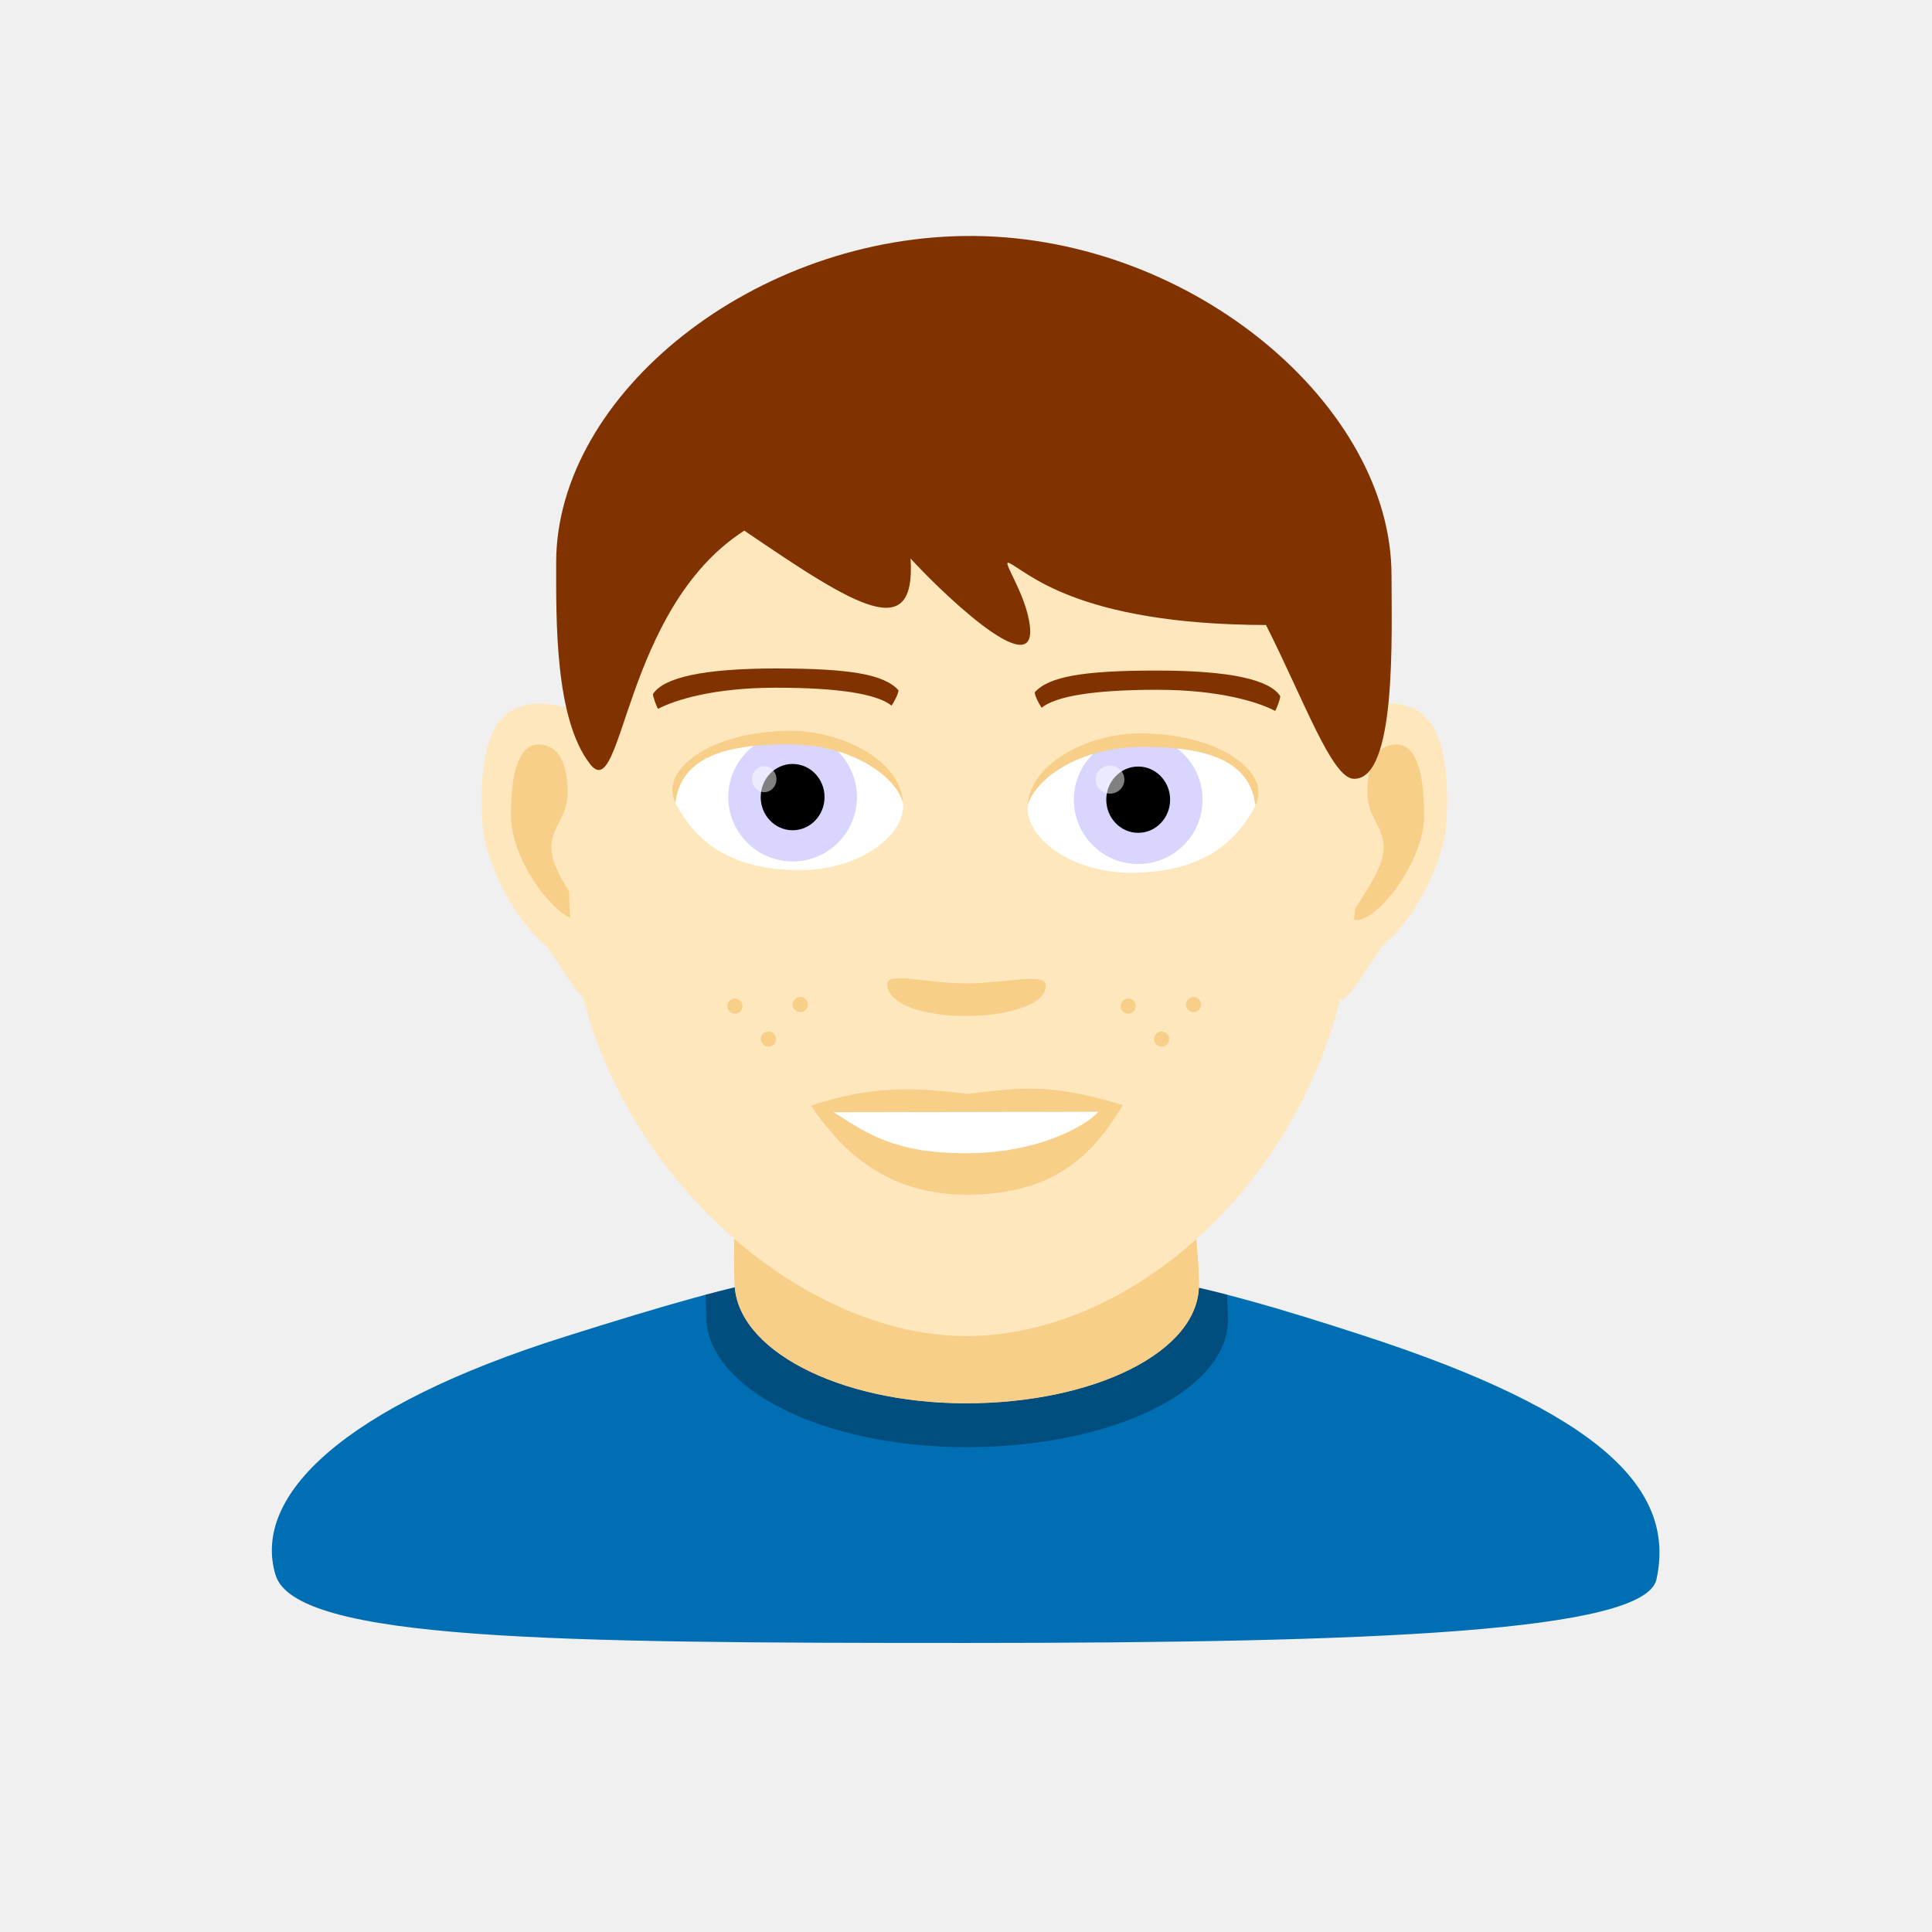
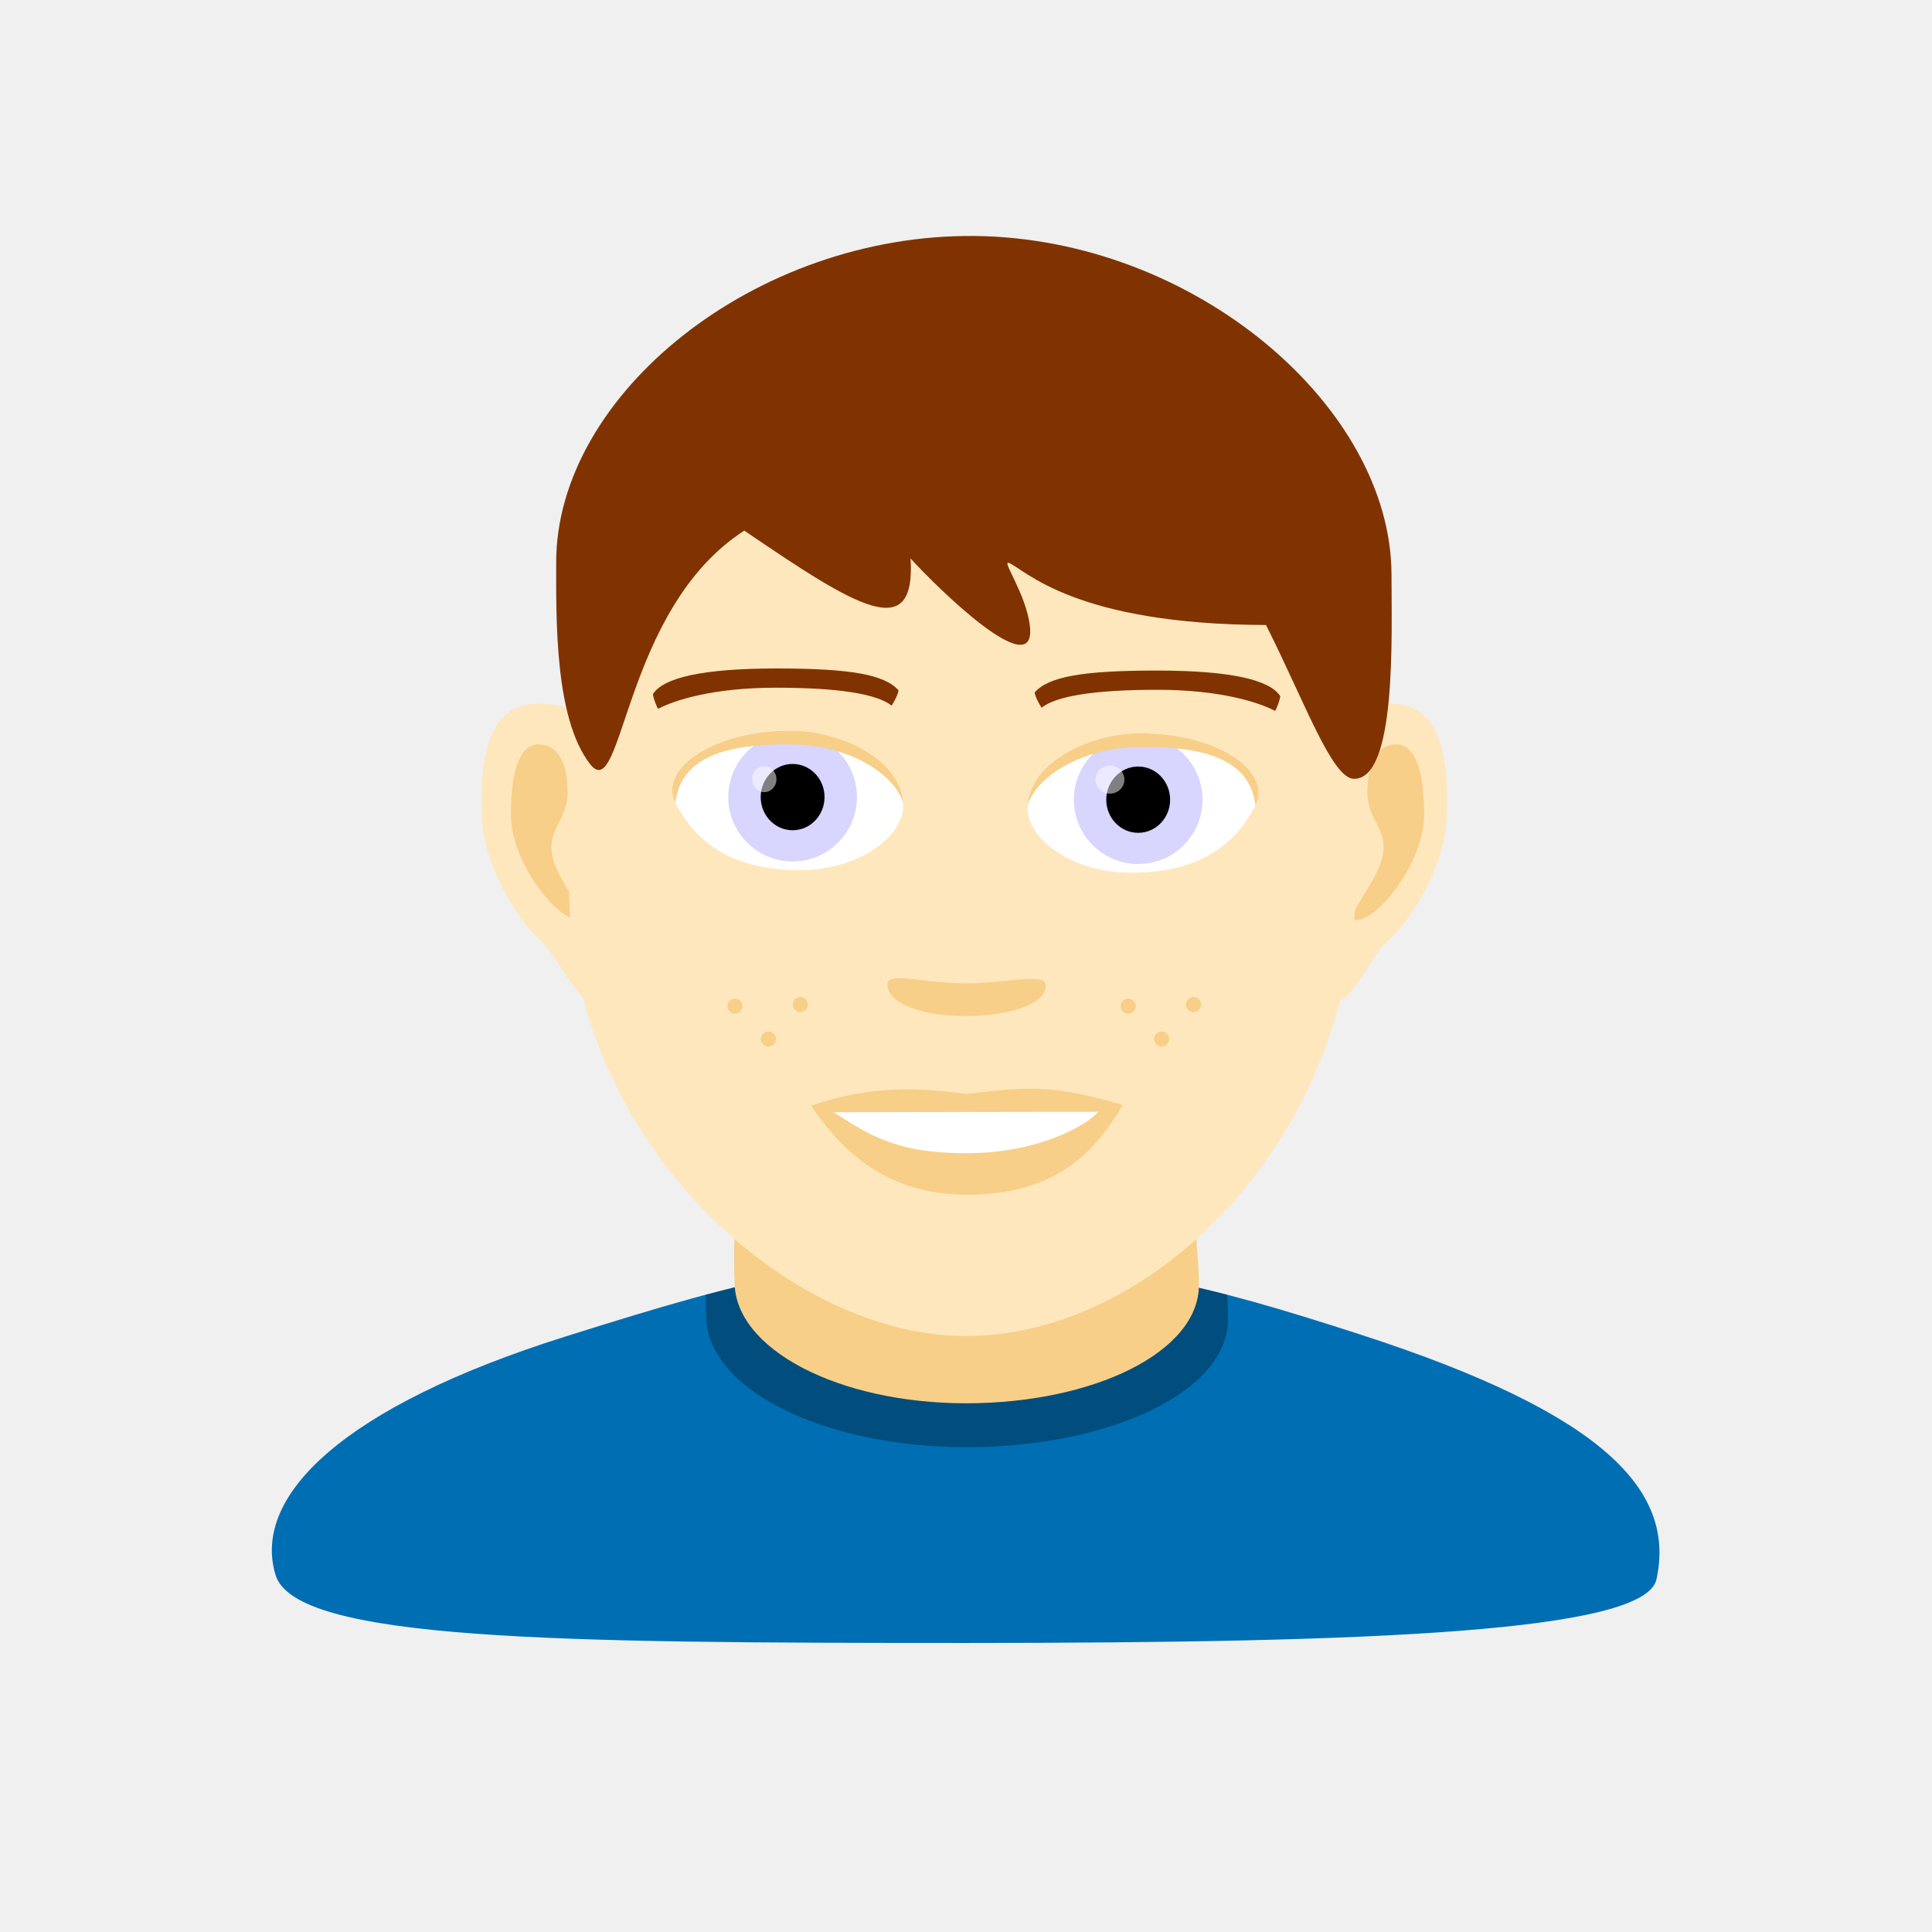
<svg xmlns="http://www.w3.org/2000/svg" width="124.19mm" height="124.19mm" viewBox="0 0 124.19 124.19" version="1.1" id="svg151">
  <style id="style9">
- 	.flesh_fill { fill: #ffe7bd }
- 	.flesh_stroke { stroke: #e4990c }
- 	.flesh2_fill { fill: #f7cf88 }
- 	.flesh2_stroke { stroke: #c28619 }
- 	.flesh3_fill { fill: #ffdebd }
- 	.flesh3_stroke { stroke: #e9ac71 }
- 	.hair_fill { fill: #803300 }
- 	.hair_stroke { stroke: #3d1a03 }
- 	.hair2_fill { fill: #383837 }
- 	.hair2_stroke { stroke: #3d1a03 }
- 	.eye_color { fill: #d8d5ff }
+ 	.flesh { fill: #ffe7bd }
+ 	.flesh2 { fill: #f7cf88 }
+ 	.flesh3 { fill: #ffdebd }
+ 	.hair { fill: #803300 }
+ 	.hair2 { fill: #383837 }
+ 	.eye { fill: #d8d5ff }
	
- 	.p1_fill { fill: #006eb3 }
- 	.p1_stroke { stroke: #004d7d }
- 	.p2_fill { fill: #ffffff }
- 	.p2_stroke { stroke: #000000 }
- 	.p3_fill { fill: #ffffff }
- 	.p3_stroke { stroke: #000000 }
- 	.p4_fill { fill: #ffffff }
- 	.p4_stroke { stroke: #000000 }
+ 	.p1 { fill: #006eb3 }
+ 	.p2 { fill: #ffffff }
+ 	.p3 { fill: #ffffff }
+ 	.p4 { fill: #ffffff }
</style>
  <defs id="defs148" />
  <g id="layer3" style="display:inline" />
  <g id="layer22" style="display:inline;opacity:1">
-     <path id="path11540" style="stroke-width:0.308" d="m 106.479,101.522 c -0.736,3.371 -18.191,4.088 -44.384,4.088 -26.193,0 -43.105,-0.133 -44.384,-4.373 -1.541,-5.112 4.427,-10.842 18.575,-15.306 13.206,-4.166 16.234,-4.659 26.094,-4.659 9.66,0 14.739,1.163 25.154,4.542 15.456,5.014 20.204,9.937 18.944,15.708 z" class="p1_fill" />
-     <path id="path1575-5" style="display:inline;fill:#000000;fill-opacity:0.298;stroke-width:0.303" class="flesh2_fill" d="m 62.38,81.272 c -7.092,0 -10.665,0.263 -17.018,1.956 0.004,0.396 0.013,0.841 0.033,1.37 0,4.654 7.485,8.427 16.718,8.427 9.233,0 16.825,-3.567 16.825,-8.222 -0.011,-0.665 -0.035,-1.164 -0.064,-1.58 -5.461,-1.411 -9.917,-1.952 -16.495,-1.952 z" />
+     <path id="path11540" d="m 106.479,101.522 c -0.736,3.371 -18.191,4.088 -44.384,4.088 -26.193,0 -43.105,-0.133 -44.384,-4.373 -1.541,-5.112 4.427,-10.842 18.575,-15.306 13.206,-4.166 16.234,-4.659 26.094,-4.659 9.66,0 14.739,1.163 25.154,4.542 15.456,5.014 20.204,9.937 18.944,15.708 z" class="p1" />
+     <path id="path1575-5" style="display:inline;fill:#000000;fill-opacity:0.298" d="m 62.38,81.272 c -7.092,0 -10.665,0.263 -17.018,1.956 0.004,0.396 0.013,0.841 0.033,1.37 0,4.654 7.485,8.427 16.718,8.427 9.233,0 16.825,-3.567 16.825,-8.222 -0.011,-0.665 -0.035,-1.164 -0.064,-1.58 -5.461,-1.411 -9.917,-1.952 -16.495,-1.952 z" />
  </g>
  <g id="layer21" style="display:inline;opacity:1">
-     <path id="path8646" style="stroke-width:0.275" d="m 77.068,82.598 c 0,4.306 -6.756,7.606 -14.972,7.606 -8.216,0 -14.877,-3.49 -14.877,-7.796 -0.075,-2.055 0.004,-2.788 0.034,-4.166 0.076,-3.543 8.481,0.032 14.843,0.032 6.049,0 14.957,-3.476 14.808,-0.205 -0.092,2.02 0.127,2.139 0.165,4.529 z" class="flesh2_fill" />
-     <path id="path1575" style="stroke-width:0.275" d="m 77.068,82.598 c 0,4.306 -6.756,7.606 -14.972,7.606 -8.216,0 -14.877,-3.49 -14.877,-7.796 -0.075,-2.055 0.004,-2.788 0.034,-4.166 0.076,-3.543 8.481,0.032 14.843,0.032 6.049,0 14.957,-3.476 14.808,-0.205 -0.092,2.02 0.127,2.139 0.165,4.529 z" class="flesh2_fill" />
+     <path id="path8646" d="m 77.068,82.598 c 0,4.306 -6.756,7.606 -14.972,7.606 -8.216,0 -14.877,-3.49 -14.877,-7.796 -0.075,-2.055 0.004,-2.788 0.034,-4.166 0.076,-3.543 8.481,0.032 14.843,0.032 6.049,0 14.957,-3.476 14.808,-0.205 -0.092,2.02 0.127,2.139 0.165,4.529 z" class="flesh2" />
  </g>
  <g id="layer20" style="display:inline;opacity:1">
-     <path id="path2984" style="stroke-width:0.265" d="m 92.972,52.961 c -0.132,2.26 -1.903,5.924 -3.81,7.555 -0.822,0.704 -2.634,4.373 -3.165,3.671 0,0 0.857,-5.779 0.857,-10.42 0,-2.138 -0.94,-4.74 -1.1,-6.378 -0.177,-1.821 2.745,-2.182 3.671,-2.16 2.793,0.067 3.849,2.552 3.546,7.731 z" class="flesh_fill" />
-     <path id="path5100" style="stroke:none;stroke-width:0.265" d="m 91.545,52.405 c 0,3.044 -3.106,6.983 -4.515,6.732 -0.631,-0.113 1.341,-2.279 1.786,-3.872 0.552,-1.977 -0.963,-2.433 -0.92,-4.428 0.044,-2.05 0.751,-2.985 1.883,-2.985 1.132,0 1.766,1.509 1.766,4.554 z" class="flesh2_fill" />
-     <path id="path8601" style="stroke-width:0.265" d="m 31.009,52.961 c 0.132,2.26 1.903,5.924 3.81,7.555 0.822,0.704 2.634,4.373 3.165,3.671 0,0 -0.857,-5.779 -0.857,-10.42 0,-2.138 0.94,-4.74 1.1,-6.378 0.177,-1.821 -2.745,-2.182 -3.671,-2.16 -2.793,0.067 -3.849,2.552 -3.546,7.731 z" class="flesh_fill" />
-     <path id="path8603" style="stroke:none;stroke-width:0.265" d="m 32.84,52.405 c 0,3.044 3.106,6.983 4.515,6.732 0.631,-0.113 -1.341,-2.279 -1.786,-3.872 -0.552,-1.977 0.963,-2.433 0.92,-4.428 -0.044,-2.05 -0.751,-2.985 -1.883,-2.985 -1.132,0 -1.766,1.509 -1.766,4.554 z" class="flesh2_fill" />
+     <path id="path2984" d="m 92.972,52.961 c -0.132,2.26 -1.903,5.924 -3.81,7.555 -0.822,0.704 -2.634,4.373 -3.165,3.671 0,0 0.857,-5.779 0.857,-10.42 0,-2.138 -0.94,-4.74 -1.1,-6.378 -0.177,-1.821 2.745,-2.182 3.671,-2.16 2.793,0.067 3.849,2.552 3.546,7.731 z" class="flesh" />
+     <path id="path5100" d="m 91.545,52.405 c 0,3.044 -3.106,6.983 -4.515,6.732 -0.631,-0.113 1.341,-2.279 1.786,-3.872 0.552,-1.977 -0.963,-2.433 -0.92,-4.428 0.044,-2.05 0.751,-2.985 1.883,-2.985 1.132,0 1.766,1.509 1.766,4.554 z" class="flesh2" />
+     <path id="path8601" d="m 31.009,52.961 c 0.132,2.26 1.903,5.924 3.81,7.555 0.822,0.704 2.634,4.373 3.165,3.671 0,0 -0.857,-5.779 -0.857,-10.42 0,-2.138 0.94,-4.74 1.1,-6.378 0.177,-1.821 -2.745,-2.182 -3.671,-2.16 -2.793,0.067 -3.849,2.552 -3.546,7.731 z" class="flesh" />
+     <path id="path8603" d="m 32.84,52.405 c 0,3.044 3.106,6.983 4.515,6.732 0.631,-0.113 -1.341,-2.279 -1.786,-3.872 -0.552,-1.977 0.963,-2.433 0.92,-4.428 -0.044,-2.05 -0.751,-2.985 -1.883,-2.985 -1.132,0 -1.766,1.509 -1.766,4.554 z" class="flesh2" />
  </g>
  <g id="layer10" style="display:inline;opacity:1">
-     <path id="path911" d="m 86.623,49.947 c 3.613,19.995 -10.982,35.937 -24.528,35.937 -13.547,0 -29.662,-17.083 -24.528,-35.937 4.304,-15.806 10.982,-22.627 24.528,-22.627 13.547,10e-7 21.615,6.506 24.528,22.627 z" class="flesh_fill" />
+     <path id="path911" d="m 86.623,49.947 c 3.613,19.995 -10.982,35.937 -24.528,35.937 -13.547,0 -29.662,-17.083 -24.528,-35.937 4.304,-15.806 10.982,-22.627 24.528,-22.627 13.547,10e-7 21.615,6.506 24.528,22.627 z" class="flesh" />
  </g>
  <g id="layer28" style="display:inline">
-     <circle style="stroke-width:0.265" id="path6142" cx="74.67" cy="66.792" r="0.487" class="flesh2_fill" />
-     <circle style="stroke-width:0.265" id="circle6224" cx="76.72" cy="64.574" r="0.487" class="flesh2_fill" />
-     <circle style="stroke-width:0.265" id="circle6226" cx="72.519" cy="64.675" r="0.487" class="flesh2_fill" />
-     <circle style="stroke-width:0.265" id="circle6260" cx="49.394" cy="66.792" r="0.487" class="flesh2_fill" />
-     <circle style="stroke-width:0.265" id="circle6262" cx="51.444" cy="64.574" r="0.487" class="flesh2_fill" />
-     <circle style="stroke-width:0.265" id="circle6264" cx="47.242" cy="64.675" r="0.487" class="flesh2_fill" />
+     <circle id="path6142" cx="74.67" cy="66.792" r="0.487" class="flesh2" />
+     <circle id="circle6224" cx="76.72" cy="64.574" r="0.487" class="flesh2" />
+     <circle id="circle6226" cx="72.519" cy="64.675" r="0.487" class="flesh2" />
+     <circle id="circle6260" cx="49.394" cy="66.792" r="0.487" class="flesh2" />
+     <circle id="circle6262" cx="51.444" cy="64.574" r="0.487" class="flesh2" />
+     <circle id="circle6264" cx="47.242" cy="64.675" r="0.487" class="flesh2" />
  </g>
  <g id="layer17" style="display:inline;opacity:1">
-     <path id="path4476" style="fill:#ffffff;stroke-width:1.002" d="m 58.052,51.618 c 0.177,2.008 -2.743,4.361 -6.771,4.316 -4.266,-0.048 -6.533,-1.769 -7.864,-4.316 -1.092,-2.09 2.234,-4.644 7.389,-4.649 3.044,-0.003 7.055,2.486 7.246,4.649 z" />
-     <circle style="display:inline;opacity:1;fill-opacity:1;stroke:none;stroke-width:0.279;stroke-miterlimit:4;stroke-dasharray:none;stroke-opacity:1" id="path5651" cx="50.95" cy="51.238" r="4.136" class="eye_color" />
-     <ellipse style="fill:#000000;fill-opacity:1;stroke:none;stroke-width:0.265;stroke-miterlimit:4;stroke-dasharray:none;stroke-opacity:1" id="path6040" cx="50.95" cy="51.238" rx="2.052" ry="2.131" />
-     <path id="path6580" style="stroke-width:1.002" d="m 58.052,51.618 c -0.441,-1.652 -3.171,-3.72 -7.199,-3.765 -4.266,-0.048 -7.104,0.846 -7.437,3.765 -1.092,-2.09 2.234,-4.644 7.389,-4.649 3.044,-0.003 7.055,1.725 7.246,4.649 z" class="flesh2_fill" />
-     <path id="path7298" style="fill:#ffffff;stroke-width:1.002" d="m 66.062,51.784 c -0.177,2.008 2.743,4.361 6.771,4.316 4.266,-0.048 6.533,-1.769 7.864,-4.316 1.092,-2.09 -2.234,-4.644 -7.389,-4.649 -3.044,-0.003 -7.055,2.486 -7.246,4.649 z" />
-     <circle style="display:inline;opacity:1;fill-opacity:1;stroke:none;stroke-width:0.279;stroke-miterlimit:4;stroke-dasharray:none;stroke-opacity:1" id="circle7300" cx="-73.164" cy="51.404" r="4.136" transform="scale(-1,1)" class="eye_color" />
-     <ellipse style="fill:#000000;fill-opacity:1;stroke:none;stroke-width:0.265;stroke-miterlimit:4;stroke-dasharray:none;stroke-opacity:1" id="ellipse7302" cx="-73.164" cy="51.404" rx="2.052" ry="2.131" transform="scale(-1,1)" />
-     <path id="path7304" style="stroke-width:1.002" d="m 66.062,51.784 c 0.441,-1.652 3.171,-3.72 7.199,-3.765 4.266,-0.048 7.104,0.846 7.437,3.765 1.092,-2.09 -2.234,-4.644 -7.389,-4.649 -3.044,-0.003 -7.055,1.725 -7.246,4.649 z" class="flesh2_fill" />
-     <ellipse style="fill:#ffffff;fill-opacity:0.5;stroke:none;stroke-width:0.265;stroke-miterlimit:4;stroke-dasharray:none;stroke-opacity:1" id="path7374" cx="49.128" cy="50.089" rx="0.784" ry="0.832" />
-     <ellipse style="fill:#ffffff;fill-opacity:0.5;stroke:none;stroke-width:0.265;stroke-miterlimit:4;stroke-dasharray:none;stroke-opacity:1" id="path7464" cx="71.35" cy="50.113" rx="0.927" ry="0.903" />
+     <path id="path4476" style="fill:#ffffff" d="m 58.052,51.618 c 0.177,2.008 -2.743,4.361 -6.771,4.316 -4.266,-0.048 -6.533,-1.769 -7.864,-4.316 -1.092,-2.09 2.234,-4.644 7.389,-4.649 3.044,-0.003 7.055,2.486 7.246,4.649 z" />
+     <circle id="path5651" cx="50.95" cy="51.238" r="4.136" class="eye" />
+     <ellipse style="fill:#000000" id="path6040" cx="50.95" cy="51.238" rx="2.052" ry="2.131" />
+     <path id="path6580" d="m 58.052,51.618 c -0.441,-1.652 -3.171,-3.72 -7.199,-3.765 -4.266,-0.048 -7.104,0.846 -7.437,3.765 -1.092,-2.09 2.234,-4.644 7.389,-4.649 3.044,-0.003 7.055,1.725 7.246,4.649 z" class="flesh2" />
+     <path id="path7298" style="fill:#ffffff" d="m 66.062,51.784 c -0.177,2.008 2.743,4.361 6.771,4.316 4.266,-0.048 6.533,-1.769 7.864,-4.316 1.092,-2.09 -2.234,-4.644 -7.389,-4.649 -3.044,-0.003 -7.055,2.486 -7.246,4.649 z" />
+     <circle id="circle7300" cx="-73.164" cy="51.404" r="4.136" class="eye" transform="scale(-1,1)" />
+     <ellipse style="fill:#000000" id="ellipse7302" cx="-73.164" cy="51.404" rx="2.052" ry="2.131" transform="scale(-1,1)" />
+     <path id="path7304" d="m 66.062,51.784 c 0.441,-1.652 3.171,-3.72 7.199,-3.765 4.266,-0.048 7.104,0.846 7.437,3.765 1.092,-2.09 -2.234,-4.644 -7.389,-4.649 -3.044,-0.003 -7.055,1.725 -7.246,4.649 z" class="flesh2" />
+     <ellipse style="fill:#ffffff;fill-opacity:0.5" id="path7374" cx="49.128" cy="50.089" rx="0.784" ry="0.832" />
+     <ellipse style="fill:#ffffff;fill-opacity:0.5" id="path7464" cx="71.35" cy="50.113" rx="0.927" ry="0.903" />
  </g>
  <g id="layer5" style="display:inline;opacity:1">
-     <path id="path965" style="stroke-width:0.239;stroke-miterlimit:4;stroke-dasharray:none" d="m 49.912,42.97 c -4.778,-4.8e-5 -7.266,0.598 -7.939,1.643 6.25e-4,0.196 0.209,0.76 0.328,0.952 1.058,-0.557 3.537,-1.358 7.563,-1.359 4.105,5.7e-5 6.518,0.411 7.448,1.152 0.149,-0.213 0.443,-0.768 0.444,-0.987 -0.908,-1.011 -3.066,-1.401 -7.844,-1.401 z" class="hair_fill" />
-     <path id="path2725" style="stroke-width:0.239;stroke-miterlimit:4;stroke-dasharray:none" d="m 74.355,43.104 c 4.778,-4.8e-5 7.266,0.598 7.939,1.643 -6.25e-4,0.196 -0.209,0.76 -0.328,0.952 -1.058,-0.557 -3.537,-1.358 -7.563,-1.359 -4.105,5.7e-5 -6.518,0.411 -7.448,1.152 -0.149,-0.213 -0.443,-0.768 -0.444,-0.987 0.908,-1.011 3.066,-1.401 7.844,-1.401 z" class="hair_fill" />
+     <path id="path965" d="m 49.912,42.97 c -4.778,-4.8e-5 -7.266,0.598 -7.939,1.643 6.25e-4,0.196 0.209,0.76 0.328,0.952 1.058,-0.557 3.537,-1.358 7.563,-1.359 4.105,5.7e-5 6.518,0.411 7.448,1.152 0.149,-0.213 0.443,-0.768 0.444,-0.987 -0.908,-1.011 -3.066,-1.401 -7.844,-1.401 z" class="hair" />
+     <path id="path2725" d="m 74.355,43.104 c 4.778,-4.8e-5 7.266,0.598 7.939,1.643 -6.25e-4,0.196 -0.209,0.76 -0.328,0.952 -1.058,-0.557 -3.537,-1.358 -7.563,-1.359 -4.105,5.7e-5 -6.518,0.411 -7.448,1.152 -0.149,-0.213 -0.443,-0.768 -0.444,-0.987 0.908,-1.011 3.066,-1.401 7.844,-1.401 z" class="hair" />
  </g>
  <g id="layer18" style="display:inline;opacity:1">
-     <path id="path10320" style="stroke-width:1.002" d="m 67.223,63.342 c 0.035,1.255 -2.508,1.968 -5.139,1.968 -2.632,0 -4.999,-0.713 -5.046,-2.027 -0.031,-0.861 2.414,-0.074 5.046,-0.074 2.632,0 5.115,-0.728 5.139,0.133 z" class="flesh2_fill" />
+     <path id="path10320" d="m 67.223,63.342 c 0.035,1.255 -2.508,1.968 -5.139,1.968 -2.632,0 -4.999,-0.713 -5.046,-2.027 -0.031,-0.861 2.414,-0.074 5.046,-0.074 2.632,0 5.115,-0.728 5.139,0.133 z" class="flesh2" />
  </g>
  <g id="layer19" style="display:inline;opacity:1">
-     <path id="path10975" style="stroke-width:1.002" d="m 72.169,71.032 c -1.871,3.182 -4.422,5.765 -10.021,5.765 -5.599,0 -8.337,-3.308 -10.021,-5.718 3.742,-1.288 6.737,-1.204 10.021,-0.76 3.611,-0.421 5.367,-0.691 10.021,0.713 z" class="flesh2_fill" />
-     <path id="path12013" style="fill:#ffffff;fill-opacity:1;stroke-width:0.292" d="m 70.603,71.465 c -0.702,0.835 -3.781,2.658 -8.461,2.666 -4.68,0.008 -6.421,-1.287 -8.553,-2.637" />
+     <path id="path10975" d="m 72.169,71.032 c -1.871,3.182 -4.422,5.765 -10.021,5.765 -5.599,0 -8.337,-3.308 -10.021,-5.718 3.742,-1.288 6.737,-1.204 10.021,-0.76 3.611,-0.421 5.367,-0.691 10.021,0.713 z" class="flesh2" />
+     <path id="path12013" style="fill:#ffffff" d="m 70.603,71.465 c -0.702,0.835 -3.781,2.658 -8.461,2.666 -4.68,0.008 -6.421,-1.287 -8.553,-2.637" />
  </g>
  <g id="layer24" style="display:inline;opacity:1">
-     <path id="path13174" style="stroke-width:0.265" d="m 89.447,36.961 c 0,3.941 0.335,13.153 -2.421,13.102 -1.412,-0.026 -3.181,-5 -5.646,-9.887 -12.321,-0.036 -15.445,-3.536 -16.524,-3.989 -0.516,-0.217 1.118,2.01 1.347,4.068 0.424,3.806 -6.038,-2.548 -7.671,-4.357 0.344,5.512 -3.451,3.141 -10.687,-1.789 -7.824,5.019 -7.786,17.738 -9.914,15.007 -2.281,-2.927 -2.18,-9.306 -2.18,-12.961 0,-10.81 12.808,-21.12 26.881,-20.986 14.14,0.135 26.814,10.982 26.814,21.792 z" class="hair_fill" />
+     <path id="path13174" d="m 89.447,36.961 c 0,3.941 0.335,13.153 -2.421,13.102 -1.412,-0.026 -3.181,-5 -5.646,-9.887 -12.321,-0.036 -15.445,-3.536 -16.524,-3.989 -0.516,-0.217 1.118,2.01 1.347,4.068 0.424,3.806 -6.038,-2.548 -7.671,-4.357 0.344,5.512 -3.451,3.141 -10.687,-1.789 -7.824,5.019 -7.786,17.738 -9.914,15.007 -2.281,-2.927 -2.18,-9.306 -2.18,-12.961 0,-10.81 12.808,-21.12 26.881,-20.986 14.14,0.135 26.814,10.982 26.814,21.792 z" class="hair" />
  </g>
  <g id="layer25" style="display:inline" />
  <g id="layer27" style="display:inline" />
  <g id="layer2" style="display:none" transform="translate(-42.90487,-88.3675)">
    <rect style="display:inline;fill:none;stroke:#000000;stroke-width:0.265;stroke-miterlimit:4;stroke-dasharray:1.06, 1.06;stroke-dashoffset:0;stroke-opacity:1" id="rect2564-1" width="95" height="103.51" x="57.5" y="98.322" />
  </g>
  <g id="layer8" style="display:none" transform="translate(-42.90487,-88.3675)">
    <rect style="fill:none;stroke:#000000;stroke-width:0.225;stroke-miterlimit:4;stroke-dasharray:0.9, 0.9;stroke-dashoffset:0;stroke-opacity:1" id="rect3002" width="123.965" height="40.437" x="43.018" y="172.464" />
  </g>
  <g id="layer4" style="display:none" transform="translate(-42.90487,-88.3675)">
    <rect style="fill:none;stroke:#000000;stroke-width:0.265;stroke-miterlimit:4;stroke-dasharray:1.06, 1.06;stroke-dashoffset:0;stroke-opacity:1" id="rect2160" width="47" height="24" x="81.5" y="160.464" />
  </g>
  <g id="layer14" style="display:none" transform="translate(-42.90487,-88.3675)">
    <rect style="fill:none;stroke:#000000;stroke-width:0.265;stroke-miterlimit:4;stroke-dasharray:1.058, 1.058;stroke-dashoffset:0;stroke-opacity:1" id="rect4658" width="14" height="30" x="69.615" y="129.485" />
    <rect style="fill:none;stroke:#000000;stroke-width:0.265;stroke-miterlimit:4;stroke-dasharray:1.058, 1.058;stroke-dashoffset:0;stroke-opacity:1" id="rect4658-7" width="14" height="30" x="126.384" y="129.485" />
  </g>
  <g id="layer1" style="display:none" transform="translate(-42.90487,-88.3675)">
    <rect style="fill:none;stroke:#000000;stroke-width:0.265;stroke-miterlimit:4;stroke-dasharray:1.058, 1.058;stroke-dashoffset:0;stroke-opacity:1" id="rect2055" width="64" height="71" x="73" y="106.332" />
  </g>
  <g id="layer16" style="display:none">
    <rect style="fill:none;stroke:#000000;stroke-width:0.265;stroke-miterlimit:4;stroke-dasharray:1.058, 1.058;stroke-dashoffset:0;stroke-opacity:1" id="rect4894" width="14.716" height="12.346" x="66.13" y="58.785" />
    <rect style="fill:none;stroke:#000000;stroke-width:0.265;stroke-miterlimit:4;stroke-dasharray:1.058, 1.058;stroke-dashoffset:0;stroke-opacity:1" id="rect4894-9" width="14.716" height="12.346" x="43.361" y="58.785" />
  </g>
  <g id="layer9" style="display:none" transform="translate(-42.90487,-88.3675)">
    <rect style="fill:none;stroke:#000000;stroke-width:0.265;stroke-miterlimit:4;stroke-dasharray:1.058, 1.058;stroke-dashoffset:0;stroke-opacity:1" id="rect3107" width="20" height="10.5" x="106.384" y="134.735" />
    <rect style="fill:none;stroke:#000000;stroke-width:0.265;stroke-miterlimit:4;stroke-dasharray:1.058, 1.058;stroke-dashoffset:0;stroke-opacity:1" id="rect3107-5" width="20" height="10.5" x="83.615" y="134.735" />
  </g>
  <g id="layer13" style="display:none" transform="translate(-42.90487,-88.3675)">
    <rect style="display:inline;fill:none;stroke:#000000;stroke-width:0.265;stroke-miterlimit:4;stroke-dasharray:1.058, 1.058;stroke-dashoffset:0;stroke-opacity:1" id="rect3107-5-6" width="20" height="10.5" x="83.615" y="129.485" />
    <rect style="display:inline;fill:none;stroke:#000000;stroke-width:0.265;stroke-miterlimit:4;stroke-dasharray:1.058, 1.058;stroke-dashoffset:0;stroke-opacity:1" id="rect3107-5-2" width="20" height="10.5" x="106.384" y="129.485" />
  </g>
  <g id="layer11" style="display:none" transform="translate(-42.90487,-88.3675)">
    <rect style="fill:none;stroke:#000000;stroke-width:0.265;stroke-miterlimit:4;stroke-dasharray:1.058, 1.058;stroke-dashoffset:0;stroke-opacity:1" id="rect3974" width="11.727" height="16.49" x="99.137" y="141.832" />
  </g>
  <g id="layer12" style="display:none" transform="translate(-42.90487,-88.3675)">
    <rect style="fill:none;stroke:#000000;stroke-width:0.265;stroke-miterlimit:4;stroke-dasharray:1.06, 1.06;stroke-dashoffset:0;stroke-opacity:1" id="rect4289" width="47" height="28.5" x="81.5" y="155.964" />
  </g>
  <g id="layer6" style="display:none" transform="translate(-42.90487,-88.3675)">
    <rect style="fill:none;stroke:#000000;stroke-width:0.265;stroke-miterlimit:4;stroke-dasharray:1.06, 1.06;stroke-dashoffset:0;stroke-opacity:1" id="rect2564" width="95" height="103.51" x="57.5" y="98.322" />
  </g>
  <g id="layer15" style="display:none" transform="translate(-42.90487,-88.3675)">
    <rect style="fill:none;stroke:#000000;stroke-width:0.242;stroke-miterlimit:4;stroke-dasharray:0.966, 0.966;stroke-dashoffset:0;stroke-opacity:1" id="rect4789" width="70.791" height="13.678" x="69.604" y="133.214" />
  </g>
  <g id="layer7" style="display:none" transform="translate(-42.90487,-88.3675)">
    <rect style="fill:none;stroke:#000000;stroke-width:0.265;stroke-miterlimit:4;stroke-dasharray:1.06, 1.06;stroke-dashoffset:0;stroke-opacity:1" id="rect2874" width="123.925" height="41.567" x="43.037" y="88.297" />
  </g>
</svg>
